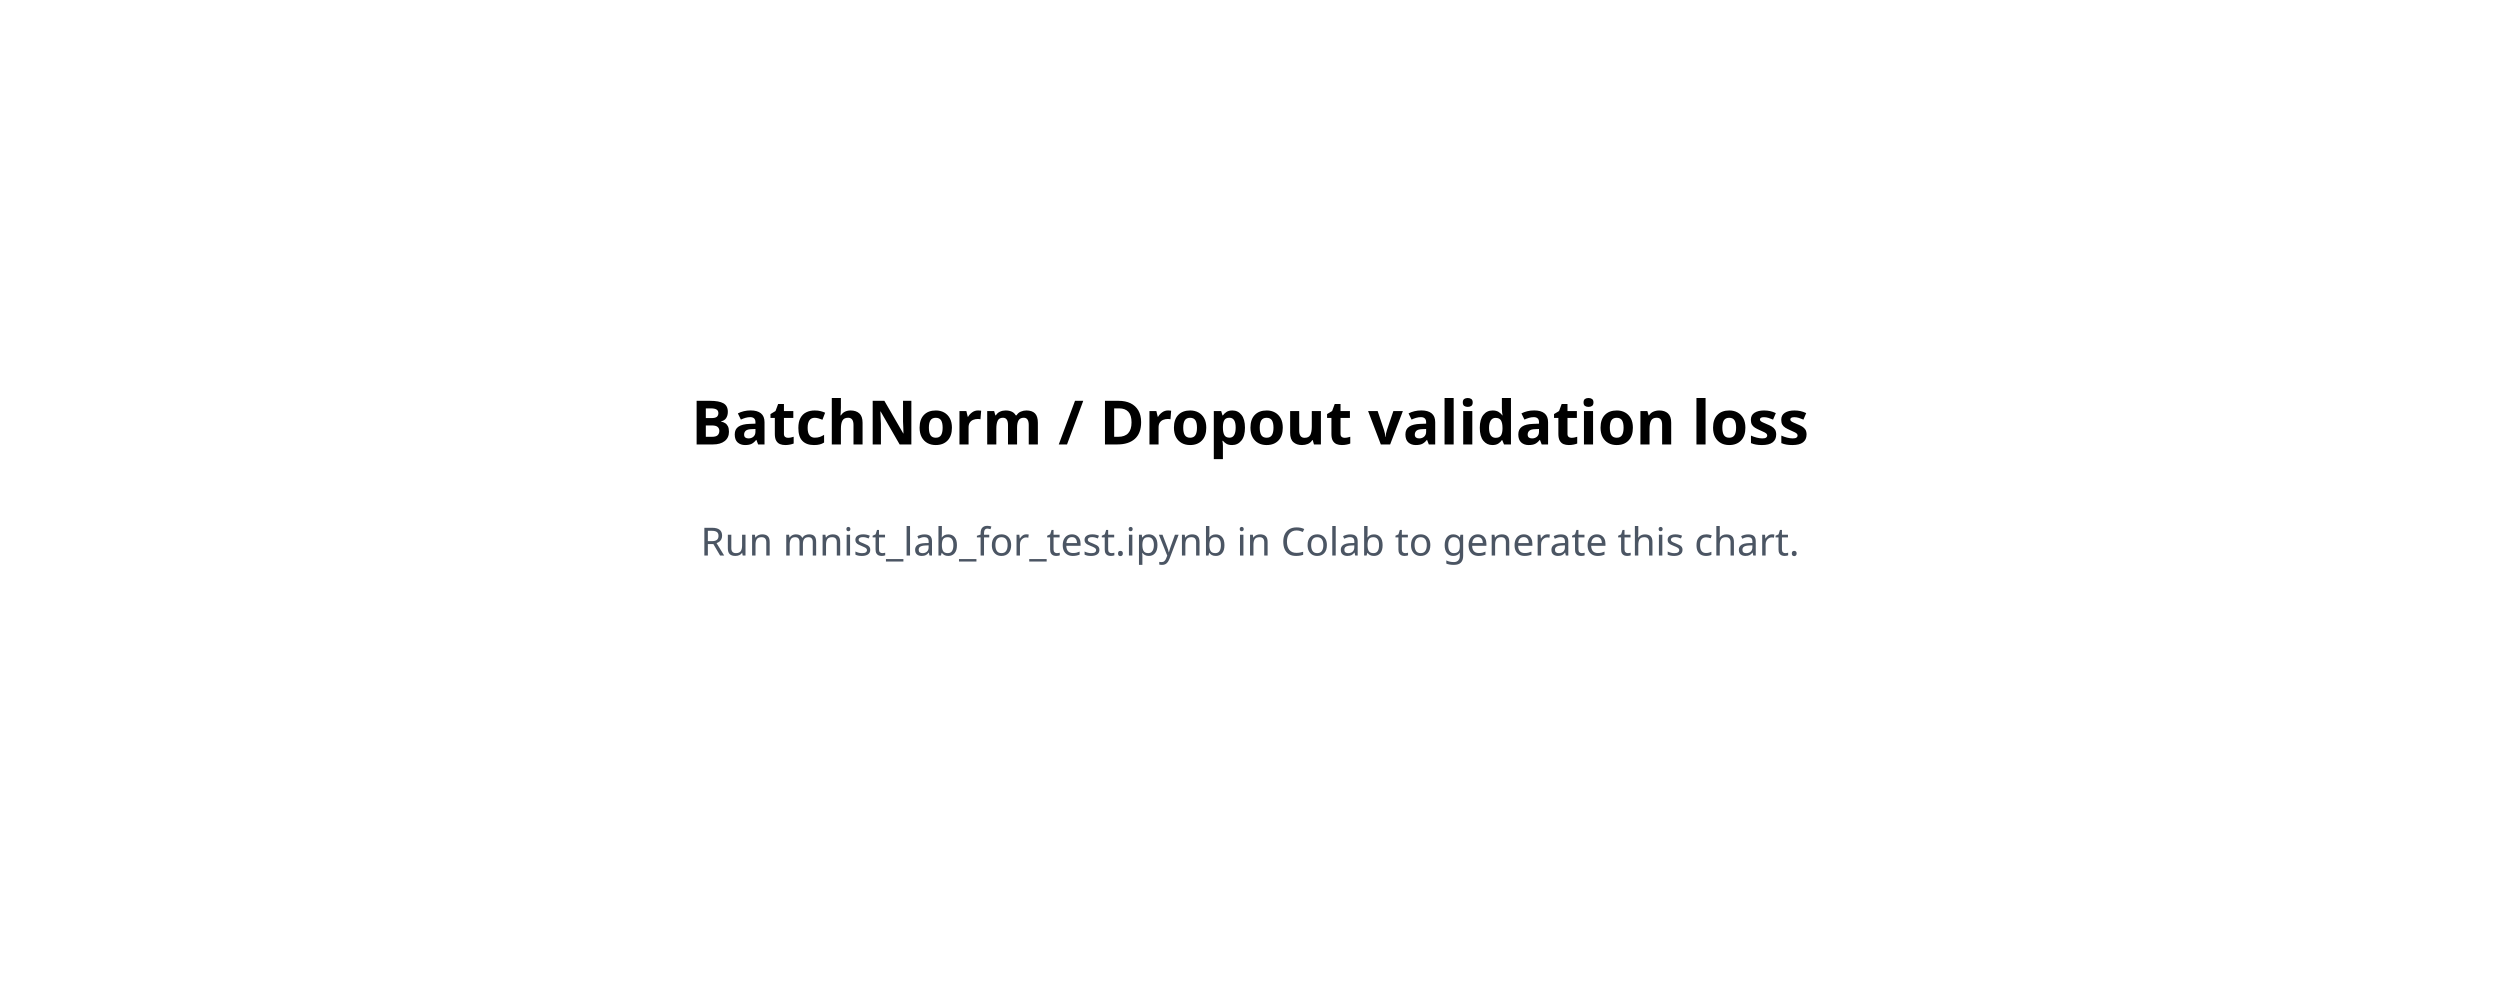
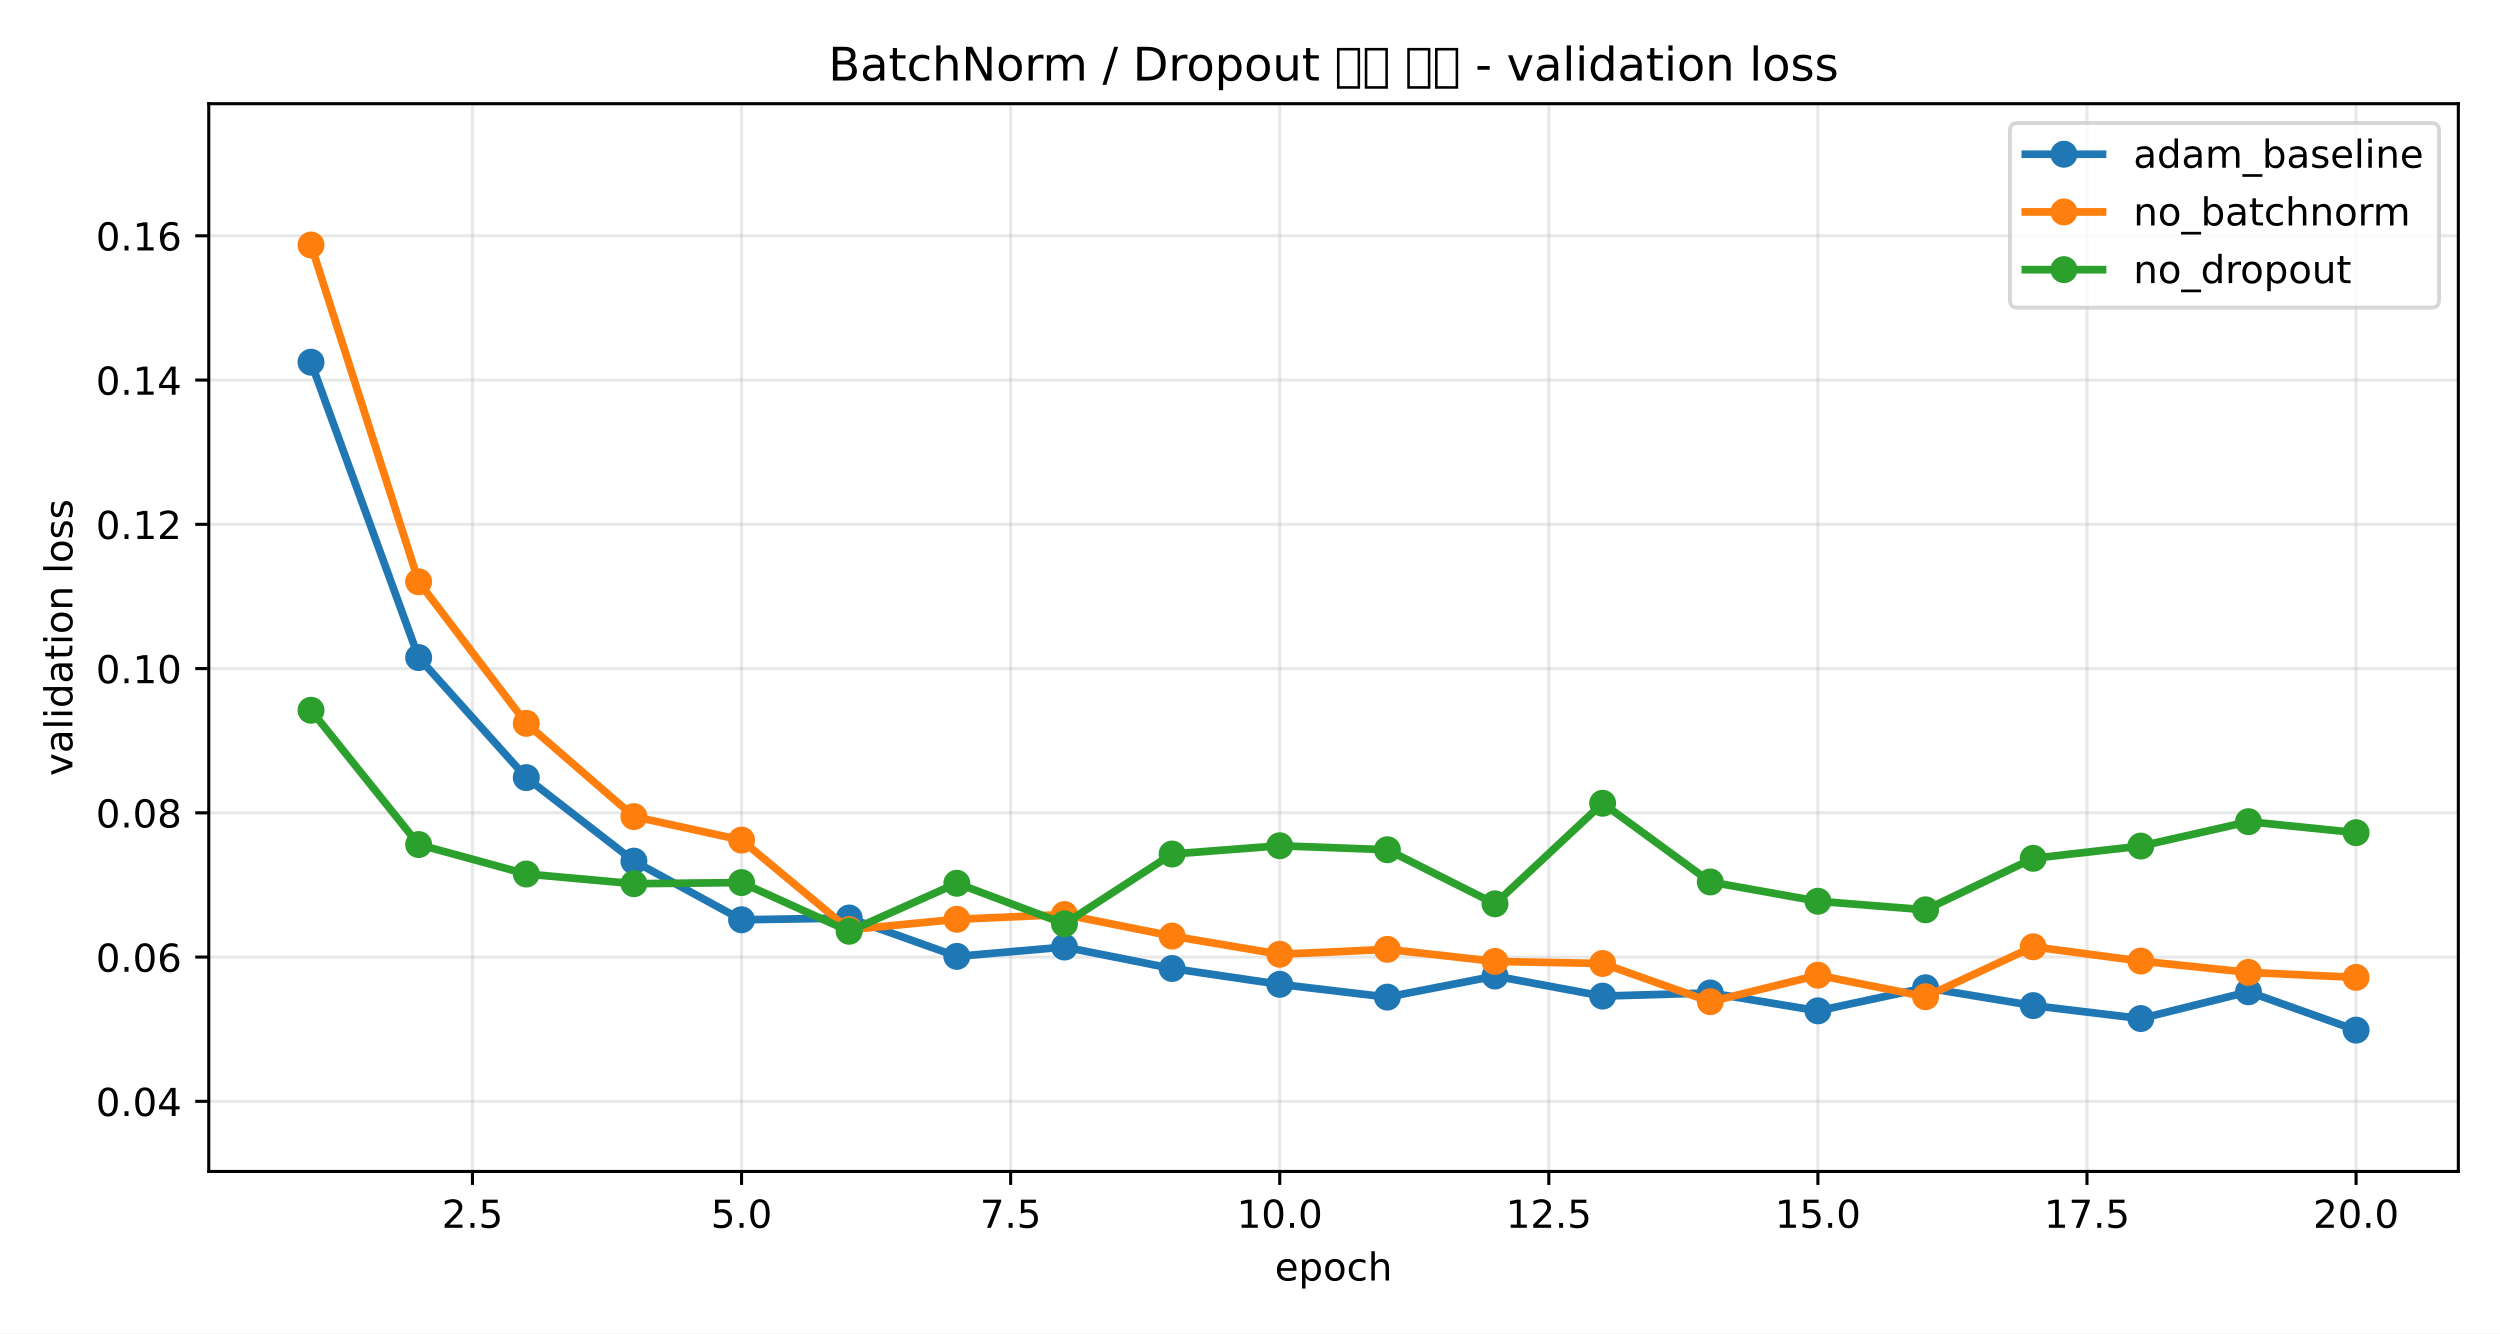
- <svg xmlns="http://www.w3.org/2000/svg" width="900" height="360" viewBox="0 0 900 360" role="img">
-   <rect width="100%" height="100%" fill="#ffffff" />
-   <text x="450" y="160" text-anchor="middle" font-family="sans-serif" font-size="22" font-weight="700">BatchNorm / Dropout validation loss</text>
-   <text x="450" y="200" text-anchor="middle" font-family="sans-serif" font-size="14" fill="#4b5563">Run mnist_lab_for_test.ipynb in Colab to generate this chart.</text>
+ <svg xmlns="http://www.w3.org/2000/svg" xmlns:xlink="http://www.w3.org/1999/xlink" width="648pt" height="345.6pt" viewBox="0 0 648 345.6" version="1.1">
+   <defs>
+     <style type="text/css">*{stroke-linejoin: round; stroke-linecap: butt}</style>
+   </defs>
+   <g id="figure_1">
+     <g id="patch_1">
+       <path d="M 0 345.6 L 648 345.6 L 648 0 L 0 0 z " style="fill: #ffffff" />
+     </g>
+     <g id="axes_1">
+       <g id="patch_2">
+         <path d="M 54.11 303.64 L 637.2 303.64 L 637.2 26.88 L 54.11 26.88 z " style="fill: #ffffff" />
+       </g>
+       <g id="matplotlib.axis_1">
+         <g id="xtick_1">
+           <g id="line2d_1">
+             <path d="M 122.463 303.64 L 122.463 26.88 " clip-path="url(#p65878f34fc)" style="fill: none; stroke: #b0b0b0; stroke-opacity: 0.3; stroke-width: 0.8; stroke-linecap: square" />
+           </g>
+           <g id="line2d_2">
+             <defs>
+               <path id="mb8b8e43832" d="M 0 0 L 0 3.5 " style="stroke: #000000; stroke-width: 0.8" />
+             </defs>
+             <g>
+               <use xlink:href="#mb8b8e43832" x="122.463" y="303.64" style="stroke: #000000; stroke-width: 0.8" />
+             </g>
+           </g>
+           <g id="text_1">
+             <g transform="translate(114.5111 318.2384) scale(0.1 -0.1)">
+               <defs>
+                 <path id="DejaVuSans-32" d="M 1228 531 L 3431 531 L 3431 0 L 469 0 L 469 531 Q 828 903 1448 1529 Q 2069 2156 2228 2338 Q 2531 2678 2651 2914 Q 2772 3150 2772 3378 Q 2772 3750 2511 3984 Q 2250 4219 1831 4219 Q 1534 4219 1204 4116 Q 875 4013 500 3803 L 500 4441 Q 881 4594 1212 4672 Q 1544 4750 1819 4750 Q 2544 4750 2975 4387 Q 3406 4025 3406 3419 Q 3406 3131 3298 2873 Q 3191 2616 2906 2266 Q 2828 2175 2409 1742 Q 1991 1309 1228 531 z " transform="scale(0.015625)" />
+                 <path id="DejaVuSans-2e" d="M 684 794 L 1344 794 L 1344 0 L 684 0 L 684 794 z " transform="scale(0.015625)" />
+                 <path id="DejaVuSans-35" d="M 691 4666 L 3169 4666 L 3169 4134 L 1269 4134 L 1269 2991 Q 1406 3038 1543 3061 Q 1681 3084 1819 3084 Q 2600 3084 3056 2656 Q 3513 2228 3513 1497 Q 3513 744 3044 326 Q 2575 -91 1722 -91 Q 1428 -91 1123 -41 Q 819 9 494 109 L 494 744 Q 775 591 1075 516 Q 1375 441 1709 441 Q 2250 441 2565 725 Q 2881 1009 2881 1497 Q 2881 1984 2565 2268 Q 2250 2553 1709 2553 Q 1456 2553 1204 2497 Q 953 2441 691 2322 L 691 4666 z " transform="scale(0.015625)" />
+               </defs>
+               <use xlink:href="#DejaVuSans-32" />
+               <use xlink:href="#DejaVuSans-2e" transform="translate(63.62305 0)" />
+               <use xlink:href="#DejaVuSans-35" transform="translate(95.41016 0)" />
+             </g>
+           </g>
+         </g>
+         <g id="xtick_2">
+           <g id="line2d_3">
+             <path d="M 192.21 303.64 L 192.21 26.88 " clip-path="url(#p65878f34fc)" style="fill: none; stroke: #b0b0b0; stroke-opacity: 0.3; stroke-width: 0.8; stroke-linecap: square" />
+           </g>
+           <g id="line2d_4">
+             <g>
+               <use xlink:href="#mb8b8e43832" x="192.21" y="303.64" style="stroke: #000000; stroke-width: 0.8" />
+             </g>
+           </g>
+           <g id="text_2">
+             <g transform="translate(184.2587 318.2384) scale(0.1 -0.1)">
+               <defs>
+                 <path id="DejaVuSans-30" d="M 2034 4250 Q 1547 4250 1301 3770 Q 1056 3291 1056 2328 Q 1056 1369 1301 889 Q 1547 409 2034 409 Q 2525 409 2770 889 Q 3016 1369 3016 2328 Q 3016 3291 2770 3770 Q 2525 4250 2034 4250 z M 2034 4750 Q 2819 4750 3233 4129 Q 3647 3509 3647 2328 Q 3647 1150 3233 529 Q 2819 -91 2034 -91 Q 1250 -91 836 529 Q 422 1150 422 2328 Q 422 3509 836 4129 Q 1250 4750 2034 4750 z " transform="scale(0.015625)" />
+               </defs>
+               <use xlink:href="#DejaVuSans-35" />
+               <use xlink:href="#DejaVuSans-2e" transform="translate(63.62305 0)" />
+               <use xlink:href="#DejaVuSans-30" transform="translate(95.41016 0)" />
+             </g>
+           </g>
+         </g>
+         <g id="xtick_3">
+           <g id="line2d_5">
+             <path d="M 261.958 303.64 L 261.958 26.88 " clip-path="url(#p65878f34fc)" style="fill: none; stroke: #b0b0b0; stroke-opacity: 0.3; stroke-width: 0.8; stroke-linecap: square" />
+           </g>
+           <g id="line2d_6">
+             <g>
+               <use xlink:href="#mb8b8e43832" x="261.958" y="303.64" style="stroke: #000000; stroke-width: 0.8" />
+             </g>
+           </g>
+           <g id="text_3">
+             <g transform="translate(254.0063 318.2384) scale(0.1 -0.1)">
+               <defs>
+                 <path id="DejaVuSans-37" d="M 525 4666 L 3525 4666 L 3525 4397 L 1831 0 L 1172 0 L 2766 4134 L 525 4134 L 525 4666 z " transform="scale(0.015625)" />
+               </defs>
+               <use xlink:href="#DejaVuSans-37" />
+               <use xlink:href="#DejaVuSans-2e" transform="translate(63.62305 0)" />
+               <use xlink:href="#DejaVuSans-35" transform="translate(95.41016 0)" />
+             </g>
+           </g>
+         </g>
+         <g id="xtick_4">
+           <g id="line2d_7">
+             <path d="M 331.705 303.64 L 331.705 26.88 " clip-path="url(#p65878f34fc)" style="fill: none; stroke: #b0b0b0; stroke-opacity: 0.3; stroke-width: 0.8; stroke-linecap: square" />
+           </g>
+           <g id="line2d_8">
+             <g>
+               <use xlink:href="#mb8b8e43832" x="331.705" y="303.64" style="stroke: #000000; stroke-width: 0.8" />
+             </g>
+           </g>
+           <g id="text_4">
+             <g transform="translate(320.5727 318.2384) scale(0.1 -0.1)">
+               <defs>
+                 <path id="DejaVuSans-31" d="M 794 531 L 1825 531 L 1825 4091 L 703 3866 L 703 4441 L 1819 4666 L 2450 4666 L 2450 531 L 3481 531 L 3481 0 L 794 0 L 794 531 z " transform="scale(0.015625)" />
+               </defs>
+               <use xlink:href="#DejaVuSans-31" />
+               <use xlink:href="#DejaVuSans-30" transform="translate(63.62305 0)" />
+               <use xlink:href="#DejaVuSans-2e" transform="translate(127.2461 0)" />
+               <use xlink:href="#DejaVuSans-30" transform="translate(159.0332 0)" />
+             </g>
+           </g>
+         </g>
+         <g id="xtick_5">
+           <g id="line2d_9">
+             <path d="M 401.453 303.64 L 401.453 26.88 " clip-path="url(#p65878f34fc)" style="fill: none; stroke: #b0b0b0; stroke-opacity: 0.3; stroke-width: 0.8; stroke-linecap: square" />
+           </g>
+           <g id="line2d_10">
+             <g>
+               <use xlink:href="#mb8b8e43832" x="401.453" y="303.64" style="stroke: #000000; stroke-width: 0.8" />
+             </g>
+           </g>
+           <g id="text_5">
+             <g transform="translate(390.3203 318.2384) scale(0.1 -0.1)">
+               <use xlink:href="#DejaVuSans-31" />
+               <use xlink:href="#DejaVuSans-32" transform="translate(63.62305 0)" />
+               <use xlink:href="#DejaVuSans-2e" transform="translate(127.2461 0)" />
+               <use xlink:href="#DejaVuSans-35" transform="translate(159.0332 0)" />
+             </g>
+           </g>
+         </g>
+         <g id="xtick_6">
+           <g id="line2d_11">
+             <path d="M 471.201 303.64 L 471.201 26.88 " clip-path="url(#p65878f34fc)" style="fill: none; stroke: #b0b0b0; stroke-opacity: 0.3; stroke-width: 0.8; stroke-linecap: square" />
+           </g>
+           <g id="line2d_12">
+             <g>
+               <use xlink:href="#mb8b8e43832" x="471.201" y="303.64" style="stroke: #000000; stroke-width: 0.8" />
+             </g>
+           </g>
+           <g id="text_6">
+             <g transform="translate(460.0679 318.2384) scale(0.1 -0.1)">
+               <use xlink:href="#DejaVuSans-31" />
+               <use xlink:href="#DejaVuSans-35" transform="translate(63.62305 0)" />
+               <use xlink:href="#DejaVuSans-2e" transform="translate(127.2461 0)" />
+               <use xlink:href="#DejaVuSans-30" transform="translate(159.0332 0)" />
+             </g>
+           </g>
+         </g>
+         <g id="xtick_7">
+           <g id="line2d_13">
+             <path d="M 540.948 303.64 L 540.948 26.88 " clip-path="url(#p65878f34fc)" style="fill: none; stroke: #b0b0b0; stroke-opacity: 0.3; stroke-width: 0.8; stroke-linecap: square" />
+           </g>
+           <g id="line2d_14">
+             <g>
+               <use xlink:href="#mb8b8e43832" x="540.948" y="303.64" style="stroke: #000000; stroke-width: 0.8" />
+             </g>
+           </g>
+           <g id="text_7">
+             <g transform="translate(529.8155 318.2384) scale(0.1 -0.1)">
+               <use xlink:href="#DejaVuSans-31" />
+               <use xlink:href="#DejaVuSans-37" transform="translate(63.62305 0)" />
+               <use xlink:href="#DejaVuSans-2e" transform="translate(127.2461 0)" />
+               <use xlink:href="#DejaVuSans-35" transform="translate(159.0332 0)" />
+             </g>
+           </g>
+         </g>
+         <g id="xtick_8">
+           <g id="line2d_15">
+             <path d="M 610.696 303.64 L 610.696 26.88 " clip-path="url(#p65878f34fc)" style="fill: none; stroke: #b0b0b0; stroke-opacity: 0.3; stroke-width: 0.8; stroke-linecap: square" />
+           </g>
+           <g id="line2d_16">
+             <g>
+               <use xlink:href="#mb8b8e43832" x="610.696" y="303.64" style="stroke: #000000; stroke-width: 0.8" />
+             </g>
+           </g>
+           <g id="text_8">
+             <g transform="translate(599.5631 318.2384) scale(0.1 -0.1)">
+               <use xlink:href="#DejaVuSans-32" />
+               <use xlink:href="#DejaVuSans-30" transform="translate(63.62305 0)" />
+               <use xlink:href="#DejaVuSans-2e" transform="translate(127.2461 0)" />
+               <use xlink:href="#DejaVuSans-30" transform="translate(159.0332 0)" />
+             </g>
+           </g>
+         </g>
+         <g id="text_9">
+           <g transform="translate(330.4269 331.9166) scale(0.1 -0.1)">
+             <defs>
+               <path id="DejaVuSans-65" d="M 3597 1894 L 3597 1613 L 953 1613 Q 991 1019 1311 708 Q 1631 397 2203 397 Q 2534 397 2845 478 Q 3156 559 3463 722 L 3463 178 Q 3153 47 2828 -22 Q 2503 -91 2169 -91 Q 1331 -91 842 396 Q 353 884 353 1716 Q 353 2575 817 3079 Q 1281 3584 2069 3584 Q 2775 3584 3186 3129 Q 3597 2675 3597 1894 z M 3022 2063 Q 3016 2534 2758 2815 Q 2500 3097 2075 3097 Q 1594 3097 1305 2825 Q 1016 2553 972 2059 L 3022 2063 z " transform="scale(0.015625)" />
+               <path id="DejaVuSans-70" d="M 1159 525 L 1159 -1331 L 581 -1331 L 581 3500 L 1159 3500 L 1159 2969 Q 1341 3281 1617 3432 Q 1894 3584 2278 3584 Q 2916 3584 3314 3078 Q 3713 2572 3713 1747 Q 3713 922 3314 415 Q 2916 -91 2278 -91 Q 1894 -91 1617 61 Q 1341 213 1159 525 z M 3116 1747 Q 3116 2381 2855 2742 Q 2594 3103 2138 3103 Q 1681 3103 1420 2742 Q 1159 2381 1159 1747 Q 1159 1113 1420 752 Q 1681 391 2138 391 Q 2594 391 2855 752 Q 3116 1113 3116 1747 z " transform="scale(0.015625)" />
+               <path id="DejaVuSans-6f" d="M 1959 3097 Q 1497 3097 1228 2736 Q 959 2375 959 1747 Q 959 1119 1226 758 Q 1494 397 1959 397 Q 2419 397 2687 759 Q 2956 1122 2956 1747 Q 2956 2369 2687 2733 Q 2419 3097 1959 3097 z M 1959 3584 Q 2709 3584 3137 3096 Q 3566 2609 3566 1747 Q 3566 888 3137 398 Q 2709 -91 1959 -91 Q 1206 -91 779 398 Q 353 888 353 1747 Q 353 2609 779 3096 Q 1206 3584 1959 3584 z " transform="scale(0.015625)" />
+               <path id="DejaVuSans-63" d="M 3122 3366 L 3122 2828 Q 2878 2963 2633 3030 Q 2388 3097 2138 3097 Q 1578 3097 1268 2742 Q 959 2388 959 1747 Q 959 1106 1268 751 Q 1578 397 2138 397 Q 2388 397 2633 464 Q 2878 531 3122 666 L 3122 134 Q 2881 22 2623 -34 Q 2366 -91 2075 -91 Q 1284 -91 818 406 Q 353 903 353 1747 Q 353 2603 823 3093 Q 1294 3584 2113 3584 Q 2378 3584 2631 3529 Q 2884 3475 3122 3366 z " transform="scale(0.015625)" />
+               <path id="DejaVuSans-68" d="M 3513 2113 L 3513 0 L 2938 0 L 2938 2094 Q 2938 2591 2744 2837 Q 2550 3084 2163 3084 Q 1697 3084 1428 2787 Q 1159 2491 1159 1978 L 1159 0 L 581 0 L 581 4863 L 1159 4863 L 1159 2956 Q 1366 3272 1645 3428 Q 1925 3584 2291 3584 Q 2894 3584 3203 3211 Q 3513 2838 3513 2113 z " transform="scale(0.015625)" />
+             </defs>
+             <use xlink:href="#DejaVuSans-65" />
+             <use xlink:href="#DejaVuSans-70" transform="translate(61.52344 0)" />
+             <use xlink:href="#DejaVuSans-6f" transform="translate(125 0)" />
+             <use xlink:href="#DejaVuSans-63" transform="translate(186.1816 0)" />
+             <use xlink:href="#DejaVuSans-68" transform="translate(241.1621 0)" />
+           </g>
+         </g>
+       </g>
+       <g id="matplotlib.axis_2">
+         <g id="ytick_1">
+           <g id="line2d_17">
+             <path d="M 54.11 285.468 L 637.2 285.468 " clip-path="url(#p65878f34fc)" style="fill: none; stroke: #b0b0b0; stroke-opacity: 0.3; stroke-width: 0.8; stroke-linecap: square" />
+           </g>
+           <g id="line2d_18">
+             <defs>
+               <path id="m4794921f6f" d="M 0 0 L -3.5 0 " style="stroke: #000000; stroke-width: 0.8" />
+             </defs>
+             <g>
+               <use xlink:href="#m4794921f6f" x="54.11" y="285.468" style="stroke: #000000; stroke-width: 0.8" />
+             </g>
+           </g>
+           <g id="text_10">
+             <g transform="translate(24.84437 289.2669) scale(0.1 -0.1)">
+               <defs>
+                 <path id="DejaVuSans-34" d="M 2419 4116 L 825 1625 L 2419 1625 L 2419 4116 z M 2253 4666 L 3047 4666 L 3047 1625 L 3713 1625 L 3713 1100 L 3047 1100 L 3047 0 L 2419 0 L 2419 1100 L 313 1100 L 313 1709 L 2253 4666 z " transform="scale(0.015625)" />
+               </defs>
+               <use xlink:href="#DejaVuSans-30" />
+               <use xlink:href="#DejaVuSans-2e" transform="translate(63.62305 0)" />
+               <use xlink:href="#DejaVuSans-30" transform="translate(95.41016 0)" />
+               <use xlink:href="#DejaVuSans-34" transform="translate(159.0332 0)" />
+             </g>
+           </g>
+         </g>
+         <g id="ytick_2">
+           <g id="line2d_19">
+             <path d="M 54.11 248.077 L 637.2 248.077 " clip-path="url(#p65878f34fc)" style="fill: none; stroke: #b0b0b0; stroke-opacity: 0.3; stroke-width: 0.8; stroke-linecap: square" />
+           </g>
+           <g id="line2d_20">
+             <g>
+               <use xlink:href="#m4794921f6f" x="54.11" y="248.077" style="stroke: #000000; stroke-width: 0.8" />
+             </g>
+           </g>
+           <g id="text_11">
+             <g transform="translate(24.84437 251.8758) scale(0.1 -0.1)">
+               <defs>
+                 <path id="DejaVuSans-36" d="M 2113 2584 Q 1688 2584 1439 2293 Q 1191 2003 1191 1497 Q 1191 994 1439 701 Q 1688 409 2113 409 Q 2538 409 2786 701 Q 3034 994 3034 1497 Q 3034 2003 2786 2293 Q 2538 2584 2113 2584 z M 3366 4563 L 3366 3988 Q 3128 4100 2886 4159 Q 2644 4219 2406 4219 Q 1781 4219 1451 3797 Q 1122 3375 1075 2522 Q 1259 2794 1537 2939 Q 1816 3084 2150 3084 Q 2853 3084 3261 2657 Q 3669 2231 3669 1497 Q 3669 778 3244 343 Q 2819 -91 2113 -91 Q 1303 -91 875 529 Q 447 1150 447 2328 Q 447 3434 972 4092 Q 1497 4750 2381 4750 Q 2619 4750 2861 4703 Q 3103 4656 3366 4563 z " transform="scale(0.015625)" />
+               </defs>
+               <use xlink:href="#DejaVuSans-30" />
+               <use xlink:href="#DejaVuSans-2e" transform="translate(63.62305 0)" />
+               <use xlink:href="#DejaVuSans-30" transform="translate(95.41016 0)" />
+               <use xlink:href="#DejaVuSans-36" transform="translate(159.0332 0)" />
+             </g>
+           </g>
+         </g>
+         <g id="ytick_3">
+           <g id="line2d_21">
+             <path d="M 54.11 210.685 L 637.2 210.685 " clip-path="url(#p65878f34fc)" style="fill: none; stroke: #b0b0b0; stroke-opacity: 0.3; stroke-width: 0.8; stroke-linecap: square" />
+           </g>
+           <g id="line2d_22">
+             <g>
+               <use xlink:href="#m4794921f6f" x="54.11" y="210.685" style="stroke: #000000; stroke-width: 0.8" />
+             </g>
+           </g>
+           <g id="text_12">
+             <g transform="translate(24.84437 214.4846) scale(0.1 -0.1)">
+               <defs>
+                 <path id="DejaVuSans-38" d="M 2034 2216 Q 1584 2216 1326 1975 Q 1069 1734 1069 1313 Q 1069 891 1326 650 Q 1584 409 2034 409 Q 2484 409 2743 651 Q 3003 894 3003 1313 Q 3003 1734 2745 1975 Q 2488 2216 2034 2216 z M 1403 2484 Q 997 2584 770 2862 Q 544 3141 544 3541 Q 544 4100 942 4425 Q 1341 4750 2034 4750 Q 2731 4750 3128 4425 Q 3525 4100 3525 3541 Q 3525 3141 3298 2862 Q 3072 2584 2669 2484 Q 3125 2378 3379 2068 Q 3634 1759 3634 1313 Q 3634 634 3220 271 Q 2806 -91 2034 -91 Q 1263 -91 848 271 Q 434 634 434 1313 Q 434 1759 690 2068 Q 947 2378 1403 2484 z M 1172 3481 Q 1172 3119 1398 2916 Q 1625 2713 2034 2713 Q 2441 2713 2670 2916 Q 2900 3119 2900 3481 Q 2900 3844 2670 4047 Q 2441 4250 2034 4250 Q 1625 4250 1398 4047 Q 1172 3844 1172 3481 z " transform="scale(0.015625)" />
+               </defs>
+               <use xlink:href="#DejaVuSans-30" />
+               <use xlink:href="#DejaVuSans-2e" transform="translate(63.62305 0)" />
+               <use xlink:href="#DejaVuSans-30" transform="translate(95.41016 0)" />
+               <use xlink:href="#DejaVuSans-38" transform="translate(159.0332 0)" />
+             </g>
+           </g>
+         </g>
+         <g id="ytick_4">
+           <g id="line2d_23">
+             <path d="M 54.11 173.294 L 637.2 173.294 " clip-path="url(#p65878f34fc)" style="fill: none; stroke: #b0b0b0; stroke-opacity: 0.3; stroke-width: 0.8; stroke-linecap: square" />
+           </g>
+           <g id="line2d_24">
+             <g>
+               <use xlink:href="#m4794921f6f" x="54.11" y="173.294" style="stroke: #000000; stroke-width: 0.8" />
+             </g>
+           </g>
+           <g id="text_13">
+             <g transform="translate(24.84437 177.0935) scale(0.1 -0.1)">
+               <use xlink:href="#DejaVuSans-30" />
+               <use xlink:href="#DejaVuSans-2e" transform="translate(63.62305 0)" />
+               <use xlink:href="#DejaVuSans-31" transform="translate(95.41016 0)" />
+               <use xlink:href="#DejaVuSans-30" transform="translate(159.0332 0)" />
+             </g>
+           </g>
+         </g>
+         <g id="ytick_5">
+           <g id="line2d_25">
+             <path d="M 54.11 135.903 L 637.2 135.903 " clip-path="url(#p65878f34fc)" style="fill: none; stroke: #b0b0b0; stroke-opacity: 0.3; stroke-width: 0.8; stroke-linecap: square" />
+           </g>
+           <g id="line2d_26">
+             <g>
+               <use xlink:href="#m4794921f6f" x="54.11" y="135.903" style="stroke: #000000; stroke-width: 0.8" />
+             </g>
+           </g>
+           <g id="text_14">
+             <g transform="translate(24.84437 139.7024) scale(0.1 -0.1)">
+               <use xlink:href="#DejaVuSans-30" />
+               <use xlink:href="#DejaVuSans-2e" transform="translate(63.62305 0)" />
+               <use xlink:href="#DejaVuSans-31" transform="translate(95.41016 0)" />
+               <use xlink:href="#DejaVuSans-32" transform="translate(159.0332 0)" />
+             </g>
+           </g>
+         </g>
+         <g id="ytick_6">
+           <g id="line2d_27">
+             <path d="M 54.11 98.512 L 637.2 98.512 " clip-path="url(#p65878f34fc)" style="fill: none; stroke: #b0b0b0; stroke-opacity: 0.3; stroke-width: 0.8; stroke-linecap: square" />
+           </g>
+           <g id="line2d_28">
+             <g>
+               <use xlink:href="#m4794921f6f" x="54.11" y="98.512" style="stroke: #000000; stroke-width: 0.8" />
+             </g>
+           </g>
+           <g id="text_15">
+             <g transform="translate(24.84437 102.3112) scale(0.1 -0.1)">
+               <use xlink:href="#DejaVuSans-30" />
+               <use xlink:href="#DejaVuSans-2e" transform="translate(63.62305 0)" />
+               <use xlink:href="#DejaVuSans-31" transform="translate(95.41016 0)" />
+               <use xlink:href="#DejaVuSans-34" transform="translate(159.0332 0)" />
+             </g>
+           </g>
+         </g>
+         <g id="ytick_7">
+           <g id="line2d_29">
+             <path d="M 54.11 61.121 L 637.2 61.121 " clip-path="url(#p65878f34fc)" style="fill: none; stroke: #b0b0b0; stroke-opacity: 0.3; stroke-width: 0.8; stroke-linecap: square" />
+           </g>
+           <g id="line2d_30">
+             <g>
+               <use xlink:href="#m4794921f6f" x="54.11" y="61.121" style="stroke: #000000; stroke-width: 0.8" />
+             </g>
+           </g>
+           <g id="text_16">
+             <g transform="translate(24.84437 64.9201) scale(0.1 -0.1)">
+               <use xlink:href="#DejaVuSans-30" />
+               <use xlink:href="#DejaVuSans-2e" transform="translate(63.62305 0)" />
+               <use xlink:href="#DejaVuSans-31" transform="translate(95.41016 0)" />
+               <use xlink:href="#DejaVuSans-36" transform="translate(159.0332 0)" />
+             </g>
+           </g>
+         </g>
+         <g id="text_17">
+           <g transform="translate(18.76469 201.1241) rotate(-90) scale(0.1 -0.1)">
+             <defs>
+               <path id="DejaVuSans-76" d="M 191 3500 L 800 3500 L 1894 563 L 2988 3500 L 3597 3500 L 2284 0 L 1503 0 L 191 3500 z " transform="scale(0.015625)" />
+               <path id="DejaVuSans-61" d="M 2194 1759 Q 1497 1759 1228 1600 Q 959 1441 959 1056 Q 959 750 1161 570 Q 1363 391 1709 391 Q 2188 391 2477 730 Q 2766 1069 2766 1631 L 2766 1759 L 2194 1759 z M 3341 1997 L 3341 0 L 2766 0 L 2766 531 Q 2569 213 2275 61 Q 1981 -91 1556 -91 Q 1019 -91 701 211 Q 384 513 384 1019 Q 384 1609 779 1909 Q 1175 2209 1959 2209 L 2766 2209 L 2766 2266 Q 2766 2663 2505 2880 Q 2244 3097 1772 3097 Q 1472 3097 1187 3025 Q 903 2953 641 2809 L 641 3341 Q 956 3463 1253 3523 Q 1550 3584 1831 3584 Q 2591 3584 2966 3190 Q 3341 2797 3341 1997 z " transform="scale(0.015625)" />
+               <path id="DejaVuSans-6c" d="M 603 4863 L 1178 4863 L 1178 0 L 603 0 L 603 4863 z " transform="scale(0.015625)" />
+               <path id="DejaVuSans-69" d="M 603 3500 L 1178 3500 L 1178 0 L 603 0 L 603 3500 z M 603 4863 L 1178 4863 L 1178 4134 L 603 4134 L 603 4863 z " transform="scale(0.015625)" />
+               <path id="DejaVuSans-64" d="M 2906 2969 L 2906 4863 L 3481 4863 L 3481 0 L 2906 0 L 2906 525 Q 2725 213 2448 61 Q 2172 -91 1784 -91 Q 1150 -91 751 415 Q 353 922 353 1747 Q 353 2572 751 3078 Q 1150 3584 1784 3584 Q 2172 3584 2448 3432 Q 2725 3281 2906 2969 z M 947 1747 Q 947 1113 1208 752 Q 1469 391 1925 391 Q 2381 391 2643 752 Q 2906 1113 2906 1747 Q 2906 2381 2643 2742 Q 2381 3103 1925 3103 Q 1469 3103 1208 2742 Q 947 2381 947 1747 z " transform="scale(0.015625)" />
+               <path id="DejaVuSans-74" d="M 1172 4494 L 1172 3500 L 2356 3500 L 2356 3053 L 1172 3053 L 1172 1153 Q 1172 725 1289 603 Q 1406 481 1766 481 L 2356 481 L 2356 0 L 1766 0 Q 1100 0 847 248 Q 594 497 594 1153 L 594 3053 L 172 3053 L 172 3500 L 594 3500 L 594 4494 L 1172 4494 z " transform="scale(0.015625)" />
+               <path id="DejaVuSans-6e" d="M 3513 2113 L 3513 0 L 2938 0 L 2938 2094 Q 2938 2591 2744 2837 Q 2550 3084 2163 3084 Q 1697 3084 1428 2787 Q 1159 2491 1159 1978 L 1159 0 L 581 0 L 581 3500 L 1159 3500 L 1159 2956 Q 1366 3272 1645 3428 Q 1925 3584 2291 3584 Q 2894 3584 3203 3211 Q 3513 2838 3513 2113 z " transform="scale(0.015625)" />
+               <path id="DejaVuSans-20" transform="scale(0.015625)" />
+               <path id="DejaVuSans-73" d="M 2834 3397 L 2834 2853 Q 2591 2978 2328 3040 Q 2066 3103 1784 3103 Q 1356 3103 1142 2972 Q 928 2841 928 2578 Q 928 2378 1081 2264 Q 1234 2150 1697 2047 L 1894 2003 Q 2506 1872 2764 1633 Q 3022 1394 3022 966 Q 3022 478 2636 193 Q 2250 -91 1575 -91 Q 1294 -91 989 -36 Q 684 19 347 128 L 347 722 Q 666 556 975 473 Q 1284 391 1588 391 Q 1994 391 2212 530 Q 2431 669 2431 922 Q 2431 1156 2273 1281 Q 2116 1406 1581 1522 L 1381 1569 Q 847 1681 609 1914 Q 372 2147 372 2553 Q 372 3047 722 3315 Q 1072 3584 1716 3584 Q 2034 3584 2315 3537 Q 2597 3491 2834 3397 z " transform="scale(0.015625)" />
+             </defs>
+             <use xlink:href="#DejaVuSans-76" />
+             <use xlink:href="#DejaVuSans-61" transform="translate(59.17969 0)" />
+             <use xlink:href="#DejaVuSans-6c" transform="translate(120.459 0)" />
+             <use xlink:href="#DejaVuSans-69" transform="translate(148.2422 0)" />
+             <use xlink:href="#DejaVuSans-64" transform="translate(176.0254 0)" />
+             <use xlink:href="#DejaVuSans-61" transform="translate(239.502 0)" />
+             <use xlink:href="#DejaVuSans-74" transform="translate(300.7812 0)" />
+             <use xlink:href="#DejaVuSans-69" transform="translate(339.9902 0)" />
+             <use xlink:href="#DejaVuSans-6f" transform="translate(367.7734 0)" />
+             <use xlink:href="#DejaVuSans-6e" transform="translate(428.9551 0)" />
+             <use xlink:href="#DejaVuSans-20" transform="translate(492.334 0)" />
+             <use xlink:href="#DejaVuSans-6c" transform="translate(524.1211 0)" />
+             <use xlink:href="#DejaVuSans-6f" transform="translate(551.9043 0)" />
+             <use xlink:href="#DejaVuSans-73" transform="translate(613.0859 0)" />
+             <use xlink:href="#DejaVuSans-73" transform="translate(665.1855 0)" />
+           </g>
+         </g>
+       </g>
+       <g id="line2d_31">
+         <path d="M 80.614 93.881 L 108.513 170.444 L 136.412 201.557 L 164.311 223.205 L 192.21 238.407 L 220.109 237.947 L 248.008 247.895 L 275.907 245.478 L 303.806 251.037 L 331.705 255.14 L 359.605 258.452 L 387.504 252.99 L 415.403 258.192 L 443.302 257.366 L 471.201 262.01 L 499.1 256.025 L 526.999 260.65 L 554.898 264.01 L 582.797 257.075 L 610.696 267.01 " clip-path="url(#p65878f34fc)" style="fill: none; stroke: #1f77b4; stroke-width: 2; stroke-linecap: square" />
+         <defs>
+           <path id="me745479085" d="M 0 3 C 0.796 3 1.559 2.684 2.121 2.121 C 2.684 1.559 3 0.796 3 0 C 3 -0.796 2.684 -1.559 2.121 -2.121 C 1.559 -2.684 0.796 -3 0 -3 C -0.796 -3 -1.559 -2.684 -2.121 -2.121 C -2.684 -1.559 -3 -0.796 -3 0 C -3 0.796 -2.684 1.559 -2.121 2.121 C -1.559 2.684 -0.796 3 0 3 z " style="stroke: #1f77b4" />
+         </defs>
+         <g clip-path="url(#p65878f34fc)">
+           <use xlink:href="#me745479085" x="80.614" y="93.881" style="fill: #1f77b4; stroke: #1f77b4" />
+           <use xlink:href="#me745479085" x="108.513" y="170.444" style="fill: #1f77b4; stroke: #1f77b4" />
+           <use xlink:href="#me745479085" x="136.412" y="201.557" style="fill: #1f77b4; stroke: #1f77b4" />
+           <use xlink:href="#me745479085" x="164.311" y="223.205" style="fill: #1f77b4; stroke: #1f77b4" />
+           <use xlink:href="#me745479085" x="192.21" y="238.407" style="fill: #1f77b4; stroke: #1f77b4" />
+           <use xlink:href="#me745479085" x="220.109" y="237.947" style="fill: #1f77b4; stroke: #1f77b4" />
+           <use xlink:href="#me745479085" x="248.008" y="247.895" style="fill: #1f77b4; stroke: #1f77b4" />
+           <use xlink:href="#me745479085" x="275.907" y="245.478" style="fill: #1f77b4; stroke: #1f77b4" />
+           <use xlink:href="#me745479085" x="303.806" y="251.037" style="fill: #1f77b4; stroke: #1f77b4" />
+           <use xlink:href="#me745479085" x="331.705" y="255.14" style="fill: #1f77b4; stroke: #1f77b4" />
+           <use xlink:href="#me745479085" x="359.605" y="258.452" style="fill: #1f77b4; stroke: #1f77b4" />
+           <use xlink:href="#me745479085" x="387.504" y="252.99" style="fill: #1f77b4; stroke: #1f77b4" />
+           <use xlink:href="#me745479085" x="415.403" y="258.192" style="fill: #1f77b4; stroke: #1f77b4" />
+           <use xlink:href="#me745479085" x="443.302" y="257.366" style="fill: #1f77b4; stroke: #1f77b4" />
+           <use xlink:href="#me745479085" x="471.201" y="262.01" style="fill: #1f77b4; stroke: #1f77b4" />
+           <use xlink:href="#me745479085" x="499.1" y="256.025" style="fill: #1f77b4; stroke: #1f77b4" />
+           <use xlink:href="#me745479085" x="526.999" y="260.65" style="fill: #1f77b4; stroke: #1f77b4" />
+           <use xlink:href="#me745479085" x="554.898" y="264.01" style="fill: #1f77b4; stroke: #1f77b4" />
+           <use xlink:href="#me745479085" x="582.797" y="257.075" style="fill: #1f77b4; stroke: #1f77b4" />
+           <use xlink:href="#me745479085" x="610.696" y="267.01" style="fill: #1f77b4; stroke: #1f77b4" />
+         </g>
+       </g>
+       <g id="line2d_32">
+         <path d="M 80.614 63.51 L 108.513 150.798 L 136.412 187.492 L 164.311 211.661 L 192.21 217.749 L 220.109 240.967 L 248.008 238.283 L 275.907 237.038 L 303.806 242.627 L 331.705 247.349 L 359.605 246.075 L 387.504 249.198 L 415.403 249.741 L 443.302 259.641 L 471.201 252.768 L 499.1 258.353 L 526.999 245.405 L 554.898 249.113 L 582.797 252.043 L 610.696 253.346 " clip-path="url(#p65878f34fc)" style="fill: none; stroke: #ff7f0e; stroke-width: 2; stroke-linecap: square" />
+         <defs>
+           <path id="mcbbaab99a9" d="M 0 3 C 0.796 3 1.559 2.684 2.121 2.121 C 2.684 1.559 3 0.796 3 0 C 3 -0.796 2.684 -1.559 2.121 -2.121 C 1.559 -2.684 0.796 -3 0 -3 C -0.796 -3 -1.559 -2.684 -2.121 -2.121 C -2.684 -1.559 -3 -0.796 -3 0 C -3 0.796 -2.684 1.559 -2.121 2.121 C -1.559 2.684 -0.796 3 0 3 z " style="stroke: #ff7f0e" />
+         </defs>
+         <g clip-path="url(#p65878f34fc)">
+           <use xlink:href="#mcbbaab99a9" x="80.614" y="63.51" style="fill: #ff7f0e; stroke: #ff7f0e" />
+           <use xlink:href="#mcbbaab99a9" x="108.513" y="150.798" style="fill: #ff7f0e; stroke: #ff7f0e" />
+           <use xlink:href="#mcbbaab99a9" x="136.412" y="187.492" style="fill: #ff7f0e; stroke: #ff7f0e" />
+           <use xlink:href="#mcbbaab99a9" x="164.311" y="211.661" style="fill: #ff7f0e; stroke: #ff7f0e" />
+           <use xlink:href="#mcbbaab99a9" x="192.21" y="217.749" style="fill: #ff7f0e; stroke: #ff7f0e" />
+           <use xlink:href="#mcbbaab99a9" x="220.109" y="240.967" style="fill: #ff7f0e; stroke: #ff7f0e" />
+           <use xlink:href="#mcbbaab99a9" x="248.008" y="238.283" style="fill: #ff7f0e; stroke: #ff7f0e" />
+           <use xlink:href="#mcbbaab99a9" x="275.907" y="237.038" style="fill: #ff7f0e; stroke: #ff7f0e" />
+           <use xlink:href="#mcbbaab99a9" x="303.806" y="242.627" style="fill: #ff7f0e; stroke: #ff7f0e" />
+           <use xlink:href="#mcbbaab99a9" x="331.705" y="247.349" style="fill: #ff7f0e; stroke: #ff7f0e" />
+           <use xlink:href="#mcbbaab99a9" x="359.605" y="246.075" style="fill: #ff7f0e; stroke: #ff7f0e" />
+           <use xlink:href="#mcbbaab99a9" x="387.504" y="249.198" style="fill: #ff7f0e; stroke: #ff7f0e" />
+           <use xlink:href="#mcbbaab99a9" x="415.403" y="249.741" style="fill: #ff7f0e; stroke: #ff7f0e" />
+           <use xlink:href="#mcbbaab99a9" x="443.302" y="259.641" style="fill: #ff7f0e; stroke: #ff7f0e" />
+           <use xlink:href="#mcbbaab99a9" x="471.201" y="252.768" style="fill: #ff7f0e; stroke: #ff7f0e" />
+           <use xlink:href="#mcbbaab99a9" x="499.1" y="258.353" style="fill: #ff7f0e; stroke: #ff7f0e" />
+           <use xlink:href="#mcbbaab99a9" x="526.999" y="245.405" style="fill: #ff7f0e; stroke: #ff7f0e" />
+           <use xlink:href="#mcbbaab99a9" x="554.898" y="249.113" style="fill: #ff7f0e; stroke: #ff7f0e" />
+           <use xlink:href="#mcbbaab99a9" x="582.797" y="252.043" style="fill: #ff7f0e; stroke: #ff7f0e" />
+           <use xlink:href="#mcbbaab99a9" x="610.696" y="253.346" style="fill: #ff7f0e; stroke: #ff7f0e" />
+         </g>
+       </g>
+       <g id="line2d_33">
+         <path d="M 80.614 184.101 L 108.513 218.907 L 136.412 226.543 L 164.311 229.054 L 192.21 228.768 L 220.109 241.386 L 248.008 228.941 L 275.907 239.457 L 303.806 221.364 L 331.705 219.22 L 359.605 220.253 L 387.504 234.272 L 415.403 208.203 L 443.302 228.603 L 471.201 233.605 L 499.1 235.822 L 526.999 222.475 L 554.898 219.303 L 582.797 212.979 L 610.696 215.825 " clip-path="url(#p65878f34fc)" style="fill: none; stroke: #2ca02c; stroke-width: 2; stroke-linecap: square" />
+         <defs>
+           <path id="m8c412848ca" d="M 0 3 C 0.796 3 1.559 2.684 2.121 2.121 C 2.684 1.559 3 0.796 3 0 C 3 -0.796 2.684 -1.559 2.121 -2.121 C 1.559 -2.684 0.796 -3 0 -3 C -0.796 -3 -1.559 -2.684 -2.121 -2.121 C -2.684 -1.559 -3 -0.796 -3 0 C -3 0.796 -2.684 1.559 -2.121 2.121 C -1.559 2.684 -0.796 3 0 3 z " style="stroke: #2ca02c" />
+         </defs>
+         <g clip-path="url(#p65878f34fc)">
+           <use xlink:href="#m8c412848ca" x="80.614" y="184.101" style="fill: #2ca02c; stroke: #2ca02c" />
+           <use xlink:href="#m8c412848ca" x="108.513" y="218.907" style="fill: #2ca02c; stroke: #2ca02c" />
+           <use xlink:href="#m8c412848ca" x="136.412" y="226.543" style="fill: #2ca02c; stroke: #2ca02c" />
+           <use xlink:href="#m8c412848ca" x="164.311" y="229.054" style="fill: #2ca02c; stroke: #2ca02c" />
+           <use xlink:href="#m8c412848ca" x="192.21" y="228.768" style="fill: #2ca02c; stroke: #2ca02c" />
+           <use xlink:href="#m8c412848ca" x="220.109" y="241.386" style="fill: #2ca02c; stroke: #2ca02c" />
+           <use xlink:href="#m8c412848ca" x="248.008" y="228.941" style="fill: #2ca02c; stroke: #2ca02c" />
+           <use xlink:href="#m8c412848ca" x="275.907" y="239.457" style="fill: #2ca02c; stroke: #2ca02c" />
+           <use xlink:href="#m8c412848ca" x="303.806" y="221.364" style="fill: #2ca02c; stroke: #2ca02c" />
+           <use xlink:href="#m8c412848ca" x="331.705" y="219.22" style="fill: #2ca02c; stroke: #2ca02c" />
+           <use xlink:href="#m8c412848ca" x="359.605" y="220.253" style="fill: #2ca02c; stroke: #2ca02c" />
+           <use xlink:href="#m8c412848ca" x="387.504" y="234.272" style="fill: #2ca02c; stroke: #2ca02c" />
+           <use xlink:href="#m8c412848ca" x="415.403" y="208.203" style="fill: #2ca02c; stroke: #2ca02c" />
+           <use xlink:href="#m8c412848ca" x="443.302" y="228.603" style="fill: #2ca02c; stroke: #2ca02c" />
+           <use xlink:href="#m8c412848ca" x="471.201" y="233.605" style="fill: #2ca02c; stroke: #2ca02c" />
+           <use xlink:href="#m8c412848ca" x="499.1" y="235.822" style="fill: #2ca02c; stroke: #2ca02c" />
+           <use xlink:href="#m8c412848ca" x="526.999" y="222.475" style="fill: #2ca02c; stroke: #2ca02c" />
+           <use xlink:href="#m8c412848ca" x="554.898" y="219.303" style="fill: #2ca02c; stroke: #2ca02c" />
+           <use xlink:href="#m8c412848ca" x="582.797" y="212.979" style="fill: #2ca02c; stroke: #2ca02c" />
+           <use xlink:href="#m8c412848ca" x="610.696" y="215.825" style="fill: #2ca02c; stroke: #2ca02c" />
+         </g>
+       </g>
+       <g id="patch_3">
+         <path d="M 54.11 303.64 L 54.11 26.88 " style="fill: none; stroke: #000000; stroke-width: 0.8; stroke-linejoin: miter; stroke-linecap: square" />
+       </g>
+       <g id="patch_4">
+         <path d="M 637.2 303.64 L 637.2 26.88 " style="fill: none; stroke: #000000; stroke-width: 0.8; stroke-linejoin: miter; stroke-linecap: square" />
+       </g>
+       <g id="patch_5">
+         <path d="M 54.11 303.64 L 637.2 303.64 " style="fill: none; stroke: #000000; stroke-width: 0.8; stroke-linejoin: miter; stroke-linecap: square" />
+       </g>
+       <g id="patch_6">
+         <path d="M 54.11 26.88 L 637.2 26.88 " style="fill: none; stroke: #000000; stroke-width: 0.8; stroke-linejoin: miter; stroke-linecap: square" />
+       </g>
+       <g id="text_18">
+         <g transform="translate(214.7163 20.88) scale(0.12 -0.12)">
+           <defs>
+             <path id="DejaVuSans-42" d="M 1259 2228 L 1259 519 L 2272 519 Q 2781 519 3026 730 Q 3272 941 3272 1375 Q 3272 1813 3026 2020 Q 2781 2228 2272 2228 L 1259 2228 z M 1259 4147 L 1259 2741 L 2194 2741 Q 2656 2741 2882 2914 Q 3109 3088 3109 3444 Q 3109 3797 2882 3972 Q 2656 4147 2194 4147 L 1259 4147 z M 628 4666 L 2241 4666 Q 2963 4666 3353 4366 Q 3744 4066 3744 3513 Q 3744 3084 3544 2831 Q 3344 2578 2956 2516 Q 3422 2416 3680 2098 Q 3938 1781 3938 1306 Q 3938 681 3513 340 Q 3088 0 2303 0 L 628 0 L 628 4666 z " transform="scale(0.015625)" />
+             <path id="DejaVuSans-4e" d="M 628 4666 L 1478 4666 L 3547 763 L 3547 4666 L 4159 4666 L 4159 0 L 3309 0 L 1241 3903 L 1241 0 L 628 0 L 628 4666 z " transform="scale(0.015625)" />
+             <path id="DejaVuSans-72" d="M 2631 2963 Q 2534 3019 2420 3045 Q 2306 3072 2169 3072 Q 1681 3072 1420 2755 Q 1159 2438 1159 1844 L 1159 0 L 581 0 L 581 3500 L 1159 3500 L 1159 2956 Q 1341 3275 1631 3429 Q 1922 3584 2338 3584 Q 2397 3584 2469 3576 Q 2541 3569 2628 3553 L 2631 2963 z " transform="scale(0.015625)" />
+             <path id="DejaVuSans-6d" d="M 3328 2828 Q 3544 3216 3844 3400 Q 4144 3584 4550 3584 Q 5097 3584 5394 3201 Q 5691 2819 5691 2113 L 5691 0 L 5113 0 L 5113 2094 Q 5113 2597 4934 2840 Q 4756 3084 4391 3084 Q 3944 3084 3684 2787 Q 3425 2491 3425 1978 L 3425 0 L 2847 0 L 2847 2094 Q 2847 2600 2669 2842 Q 2491 3084 2119 3084 Q 1678 3084 1418 2786 Q 1159 2488 1159 1978 L 1159 0 L 581 0 L 581 3500 L 1159 3500 L 1159 2956 Q 1356 3278 1631 3431 Q 1906 3584 2284 3584 Q 2666 3584 2933 3390 Q 3200 3197 3328 2828 z " transform="scale(0.015625)" />
+             <path id="DejaVuSans-2f" d="M 1625 4666 L 2156 4666 L 531 -594 L 0 -594 L 1625 4666 z " transform="scale(0.015625)" />
+             <path id="DejaVuSans-44" d="M 1259 4147 L 1259 519 L 2022 519 Q 2988 519 3436 956 Q 3884 1394 3884 2338 Q 3884 3275 3436 3711 Q 2988 4147 2022 4147 L 1259 4147 z M 628 4666 L 1925 4666 Q 3281 4666 3915 4102 Q 4550 3538 4550 2338 Q 4550 1131 3912 565 Q 3275 0 1925 0 L 628 0 L 628 4666 z " transform="scale(0.015625)" />
+             <path id="DejaVuSans-75" d="M 544 1381 L 544 3500 L 1119 3500 L 1119 1403 Q 1119 906 1312 657 Q 1506 409 1894 409 Q 2359 409 2629 706 Q 2900 1003 2900 1516 L 2900 3500 L 3475 3500 L 3475 0 L 2900 0 L 2900 538 Q 2691 219 2414 64 Q 2138 -91 1772 -91 Q 1169 -91 856 284 Q 544 659 544 1381 z M 1991 3584 L 1991 3584 z " transform="scale(0.015625)" />
+             <path id="DejaVuSans-c720" d="M 319 -1131 L 319 4513 L 3519 4513 L 3519 -1131 L 319 -1131 z M 678 -775 L 3163 -775 L 3163 4153 L 678 4153 L 678 -775 z " transform="scale(0.015625)" />
+             <path id="DejaVuSans-bb34" d="M 319 -1131 L 319 4513 L 3519 4513 L 3519 -1131 L 319 -1131 z M 678 -775 L 3163 -775 L 3163 4153 L 678 4153 L 678 -775 z " transform="scale(0.015625)" />
+             <path id="DejaVuSans-be44" d="M 319 -1131 L 319 4513 L 3519 4513 L 3519 -1131 L 319 -1131 z M 678 -775 L 3163 -775 L 3163 4153 L 678 4153 L 678 -775 z " transform="scale(0.015625)" />
+             <path id="DejaVuSans-ad50" d="M 319 -1131 L 319 4513 L 3519 4513 L 3519 -1131 L 319 -1131 z M 678 -775 L 3163 -775 L 3163 4153 L 678 4153 L 678 -775 z " transform="scale(0.015625)" />
+             <path id="DejaVuSans-2d" d="M 313 2009 L 1997 2009 L 1997 1497 L 313 1497 L 313 2009 z " transform="scale(0.015625)" />
+           </defs>
+           <use xlink:href="#DejaVuSans-42" />
+           <use xlink:href="#DejaVuSans-61" transform="translate(68.60352 0)" />
+           <use xlink:href="#DejaVuSans-74" transform="translate(129.8828 0)" />
+           <use xlink:href="#DejaVuSans-63" transform="translate(169.0918 0)" />
+           <use xlink:href="#DejaVuSans-68" transform="translate(224.0723 0)" />
+           <use xlink:href="#DejaVuSans-4e" transform="translate(287.4512 0)" />
+           <use xlink:href="#DejaVuSans-6f" transform="translate(362.2559 0)" />
+           <use xlink:href="#DejaVuSans-72" transform="translate(423.4375 0)" />
+           <use xlink:href="#DejaVuSans-6d" transform="translate(462.8008 0)" />
+           <use xlink:href="#DejaVuSans-20" transform="translate(560.2129 0)" />
+           <use xlink:href="#DejaVuSans-2f" transform="translate(592 0)" />
+           <use xlink:href="#DejaVuSans-20" transform="translate(625.6914 0)" />
+           <use xlink:href="#DejaVuSans-44" transform="translate(657.4785 0)" />
+           <use xlink:href="#DejaVuSans-72" transform="translate(734.4805 0)" />
+           <use xlink:href="#DejaVuSans-6f" transform="translate(773.3438 0)" />
+           <use xlink:href="#DejaVuSans-70" transform="translate(834.5254 0)" />
+           <use xlink:href="#DejaVuSans-6f" transform="translate(898.002 0)" />
+           <use xlink:href="#DejaVuSans-75" transform="translate(959.1836 0)" />
+           <use xlink:href="#DejaVuSans-74" transform="translate(1022.562 0)" />
+           <use xlink:href="#DejaVuSans-20" transform="translate(1061.771 0)" />
+           <use xlink:href="#DejaVuSans-c720" transform="translate(1093.559 0)" />
+           <use xlink:href="#DejaVuSans-bb34" transform="translate(1153.568 0)" />
+           <use xlink:href="#DejaVuSans-20" transform="translate(1213.578 0)" />
+           <use xlink:href="#DejaVuSans-be44" transform="translate(1245.365 0)" />
+           <use xlink:href="#DejaVuSans-ad50" transform="translate(1305.375 0)" />
+           <use xlink:href="#DejaVuSans-20" transform="translate(1365.385 0)" />
+           <use xlink:href="#DejaVuSans-2d" transform="translate(1397.172 0)" />
+           <use xlink:href="#DejaVuSans-20" transform="translate(1433.256 0)" />
+           <use xlink:href="#DejaVuSans-76" transform="translate(1465.043 0)" />
+           <use xlink:href="#DejaVuSans-61" transform="translate(1524.223 0)" />
+           <use xlink:href="#DejaVuSans-6c" transform="translate(1585.502 0)" />
+           <use xlink:href="#DejaVuSans-69" transform="translate(1613.285 0)" />
+           <use xlink:href="#DejaVuSans-64" transform="translate(1641.068 0)" />
+           <use xlink:href="#DejaVuSans-61" transform="translate(1704.545 0)" />
+           <use xlink:href="#DejaVuSans-74" transform="translate(1765.824 0)" />
+           <use xlink:href="#DejaVuSans-69" transform="translate(1805.033 0)" />
+           <use xlink:href="#DejaVuSans-6f" transform="translate(1832.816 0)" />
+           <use xlink:href="#DejaVuSans-6e" transform="translate(1893.998 0)" />
+           <use xlink:href="#DejaVuSans-20" transform="translate(1957.377 0)" />
+           <use xlink:href="#DejaVuSans-6c" transform="translate(1989.164 0)" />
+           <use xlink:href="#DejaVuSans-6f" transform="translate(2016.947 0)" />
+           <use xlink:href="#DejaVuSans-73" transform="translate(2078.129 0)" />
+           <use xlink:href="#DejaVuSans-73" transform="translate(2130.229 0)" />
+         </g>
+       </g>
+       <g id="legend_1">
+         <g id="patch_7">
+           <path d="M 522.969 79.749 L 630.2 79.749 Q 632.2 79.749 632.2 77.749 L 632.2 33.88 Q 632.2 31.88 630.2 31.88 L 522.969 31.88 Q 520.969 31.88 520.969 33.88 L 520.969 77.749 Q 520.969 79.749 522.969 79.749 z " style="fill: #ffffff; opacity: 0.8; stroke: #cccccc; stroke-linejoin: miter" />
+         </g>
+         <g id="line2d_34">
+           <path d="M 524.969 39.978 L 534.969 39.978 L 544.969 39.978 " style="fill: none; stroke: #1f77b4; stroke-width: 2; stroke-linecap: square" />
+           <g>
+             <use xlink:href="#me745479085" x="534.969" y="39.978" style="fill: #1f77b4; stroke: #1f77b4" />
+           </g>
+         </g>
+         <g id="text_19">
+           <g transform="translate(552.9688 43.47844) scale(0.1 -0.1)">
+             <defs>
+               <path id="DejaVuSans-5f" d="M 3263 -1063 L 3263 -1509 L -63 -1509 L -63 -1063 L 3263 -1063 z " transform="scale(0.015625)" />
+               <path id="DejaVuSans-62" d="M 3116 1747 Q 3116 2381 2855 2742 Q 2594 3103 2138 3103 Q 1681 3103 1420 2742 Q 1159 2381 1159 1747 Q 1159 1113 1420 752 Q 1681 391 2138 391 Q 2594 391 2855 752 Q 3116 1113 3116 1747 z M 1159 2969 Q 1341 3281 1617 3432 Q 1894 3584 2278 3584 Q 2916 3584 3314 3078 Q 3713 2572 3713 1747 Q 3713 922 3314 415 Q 2916 -91 2278 -91 Q 1894 -91 1617 61 Q 1341 213 1159 525 L 1159 0 L 581 0 L 581 4863 L 1159 4863 L 1159 2969 z " transform="scale(0.015625)" />
+             </defs>
+             <use xlink:href="#DejaVuSans-61" />
+             <use xlink:href="#DejaVuSans-64" transform="translate(61.2793 0)" />
+             <use xlink:href="#DejaVuSans-61" transform="translate(124.7559 0)" />
+             <use xlink:href="#DejaVuSans-6d" transform="translate(186.0352 0)" />
+             <use xlink:href="#DejaVuSans-5f" transform="translate(283.4473 0)" />
+             <use xlink:href="#DejaVuSans-62" transform="translate(333.4473 0)" />
+             <use xlink:href="#DejaVuSans-61" transform="translate(396.9238 0)" />
+             <use xlink:href="#DejaVuSans-73" transform="translate(458.2031 0)" />
+             <use xlink:href="#DejaVuSans-65" transform="translate(510.3027 0)" />
+             <use xlink:href="#DejaVuSans-6c" transform="translate(571.8262 0)" />
+             <use xlink:href="#DejaVuSans-69" transform="translate(599.6094 0)" />
+             <use xlink:href="#DejaVuSans-6e" transform="translate(627.3926 0)" />
+             <use xlink:href="#DejaVuSans-65" transform="translate(690.7715 0)" />
+           </g>
+         </g>
+         <g id="line2d_35">
+           <path d="M 524.969 54.935 L 534.969 54.935 L 544.969 54.935 " style="fill: none; stroke: #ff7f0e; stroke-width: 2; stroke-linecap: square" />
+           <g>
+             <use xlink:href="#mcbbaab99a9" x="534.969" y="54.935" style="fill: #ff7f0e; stroke: #ff7f0e" />
+           </g>
+         </g>
+         <g id="text_20">
+           <g transform="translate(552.9688 58.43469) scale(0.1 -0.1)">
+             <use xlink:href="#DejaVuSans-6e" />
+             <use xlink:href="#DejaVuSans-6f" transform="translate(63.37891 0)" />
+             <use xlink:href="#DejaVuSans-5f" transform="translate(124.5605 0)" />
+             <use xlink:href="#DejaVuSans-62" transform="translate(174.5605 0)" />
+             <use xlink:href="#DejaVuSans-61" transform="translate(238.0371 0)" />
+             <use xlink:href="#DejaVuSans-74" transform="translate(299.3164 0)" />
+             <use xlink:href="#DejaVuSans-63" transform="translate(338.5254 0)" />
+             <use xlink:href="#DejaVuSans-68" transform="translate(393.5059 0)" />
+             <use xlink:href="#DejaVuSans-6e" transform="translate(456.8848 0)" />
+             <use xlink:href="#DejaVuSans-6f" transform="translate(520.2637 0)" />
+             <use xlink:href="#DejaVuSans-72" transform="translate(581.4453 0)" />
+             <use xlink:href="#DejaVuSans-6d" transform="translate(620.8086 0)" />
+           </g>
+         </g>
+         <g id="line2d_36">
+           <path d="M 524.969 69.891 L 534.969 69.891 L 544.969 69.891 " style="fill: none; stroke: #2ca02c; stroke-width: 2; stroke-linecap: square" />
+           <g>
+             <use xlink:href="#m8c412848ca" x="534.969" y="69.891" style="fill: #2ca02c; stroke: #2ca02c" />
+           </g>
+         </g>
+         <g id="text_21">
+           <g transform="translate(552.9688 73.39094) scale(0.1 -0.1)">
+             <use xlink:href="#DejaVuSans-6e" />
+             <use xlink:href="#DejaVuSans-6f" transform="translate(63.37891 0)" />
+             <use xlink:href="#DejaVuSans-5f" transform="translate(124.5605 0)" />
+             <use xlink:href="#DejaVuSans-64" transform="translate(174.5605 0)" />
+             <use xlink:href="#DejaVuSans-72" transform="translate(238.0371 0)" />
+             <use xlink:href="#DejaVuSans-6f" transform="translate(276.9004 0)" />
+             <use xlink:href="#DejaVuSans-70" transform="translate(338.082 0)" />
+             <use xlink:href="#DejaVuSans-6f" transform="translate(401.5586 0)" />
+             <use xlink:href="#DejaVuSans-75" transform="translate(462.7402 0)" />
+             <use xlink:href="#DejaVuSans-74" transform="translate(526.1191 0)" />
+           </g>
+         </g>
+       </g>
+     </g>
+   </g>
+   <defs>
+     <clipPath id="p65878f34fc">
+       <rect x="54.11" y="26.88" width="583.09" height="276.76" />
+     </clipPath>
+   </defs>
</svg>
